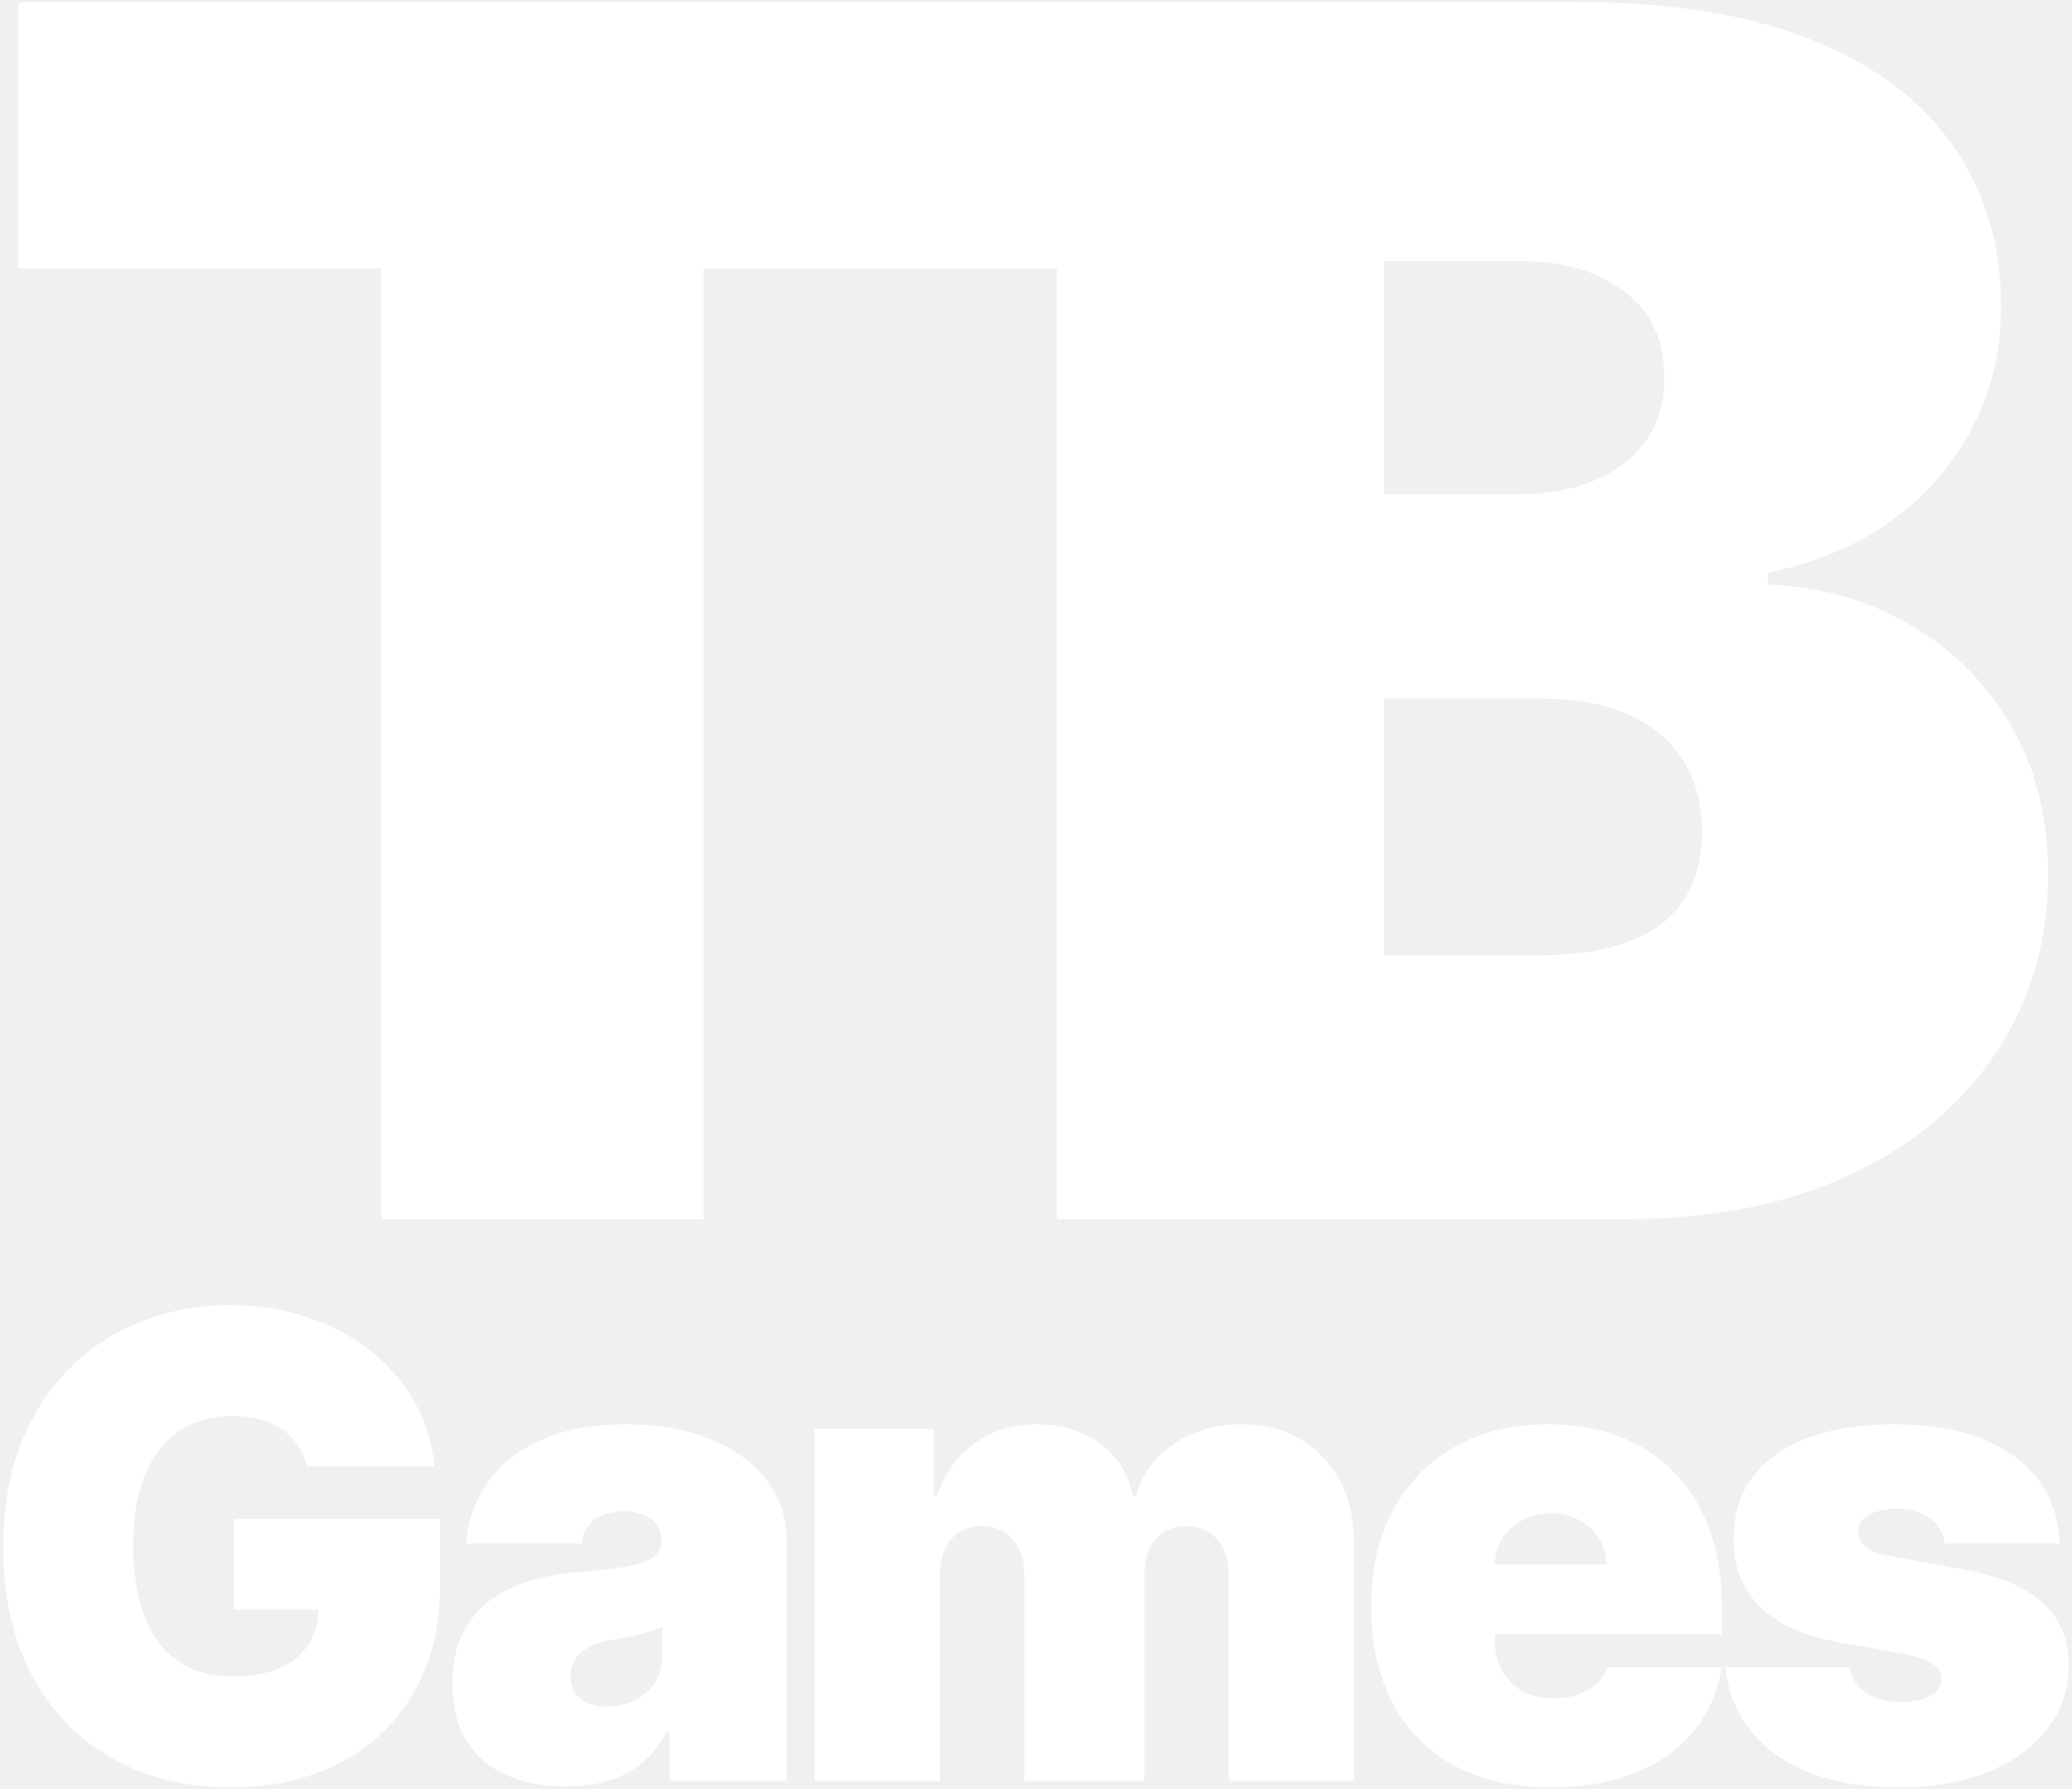
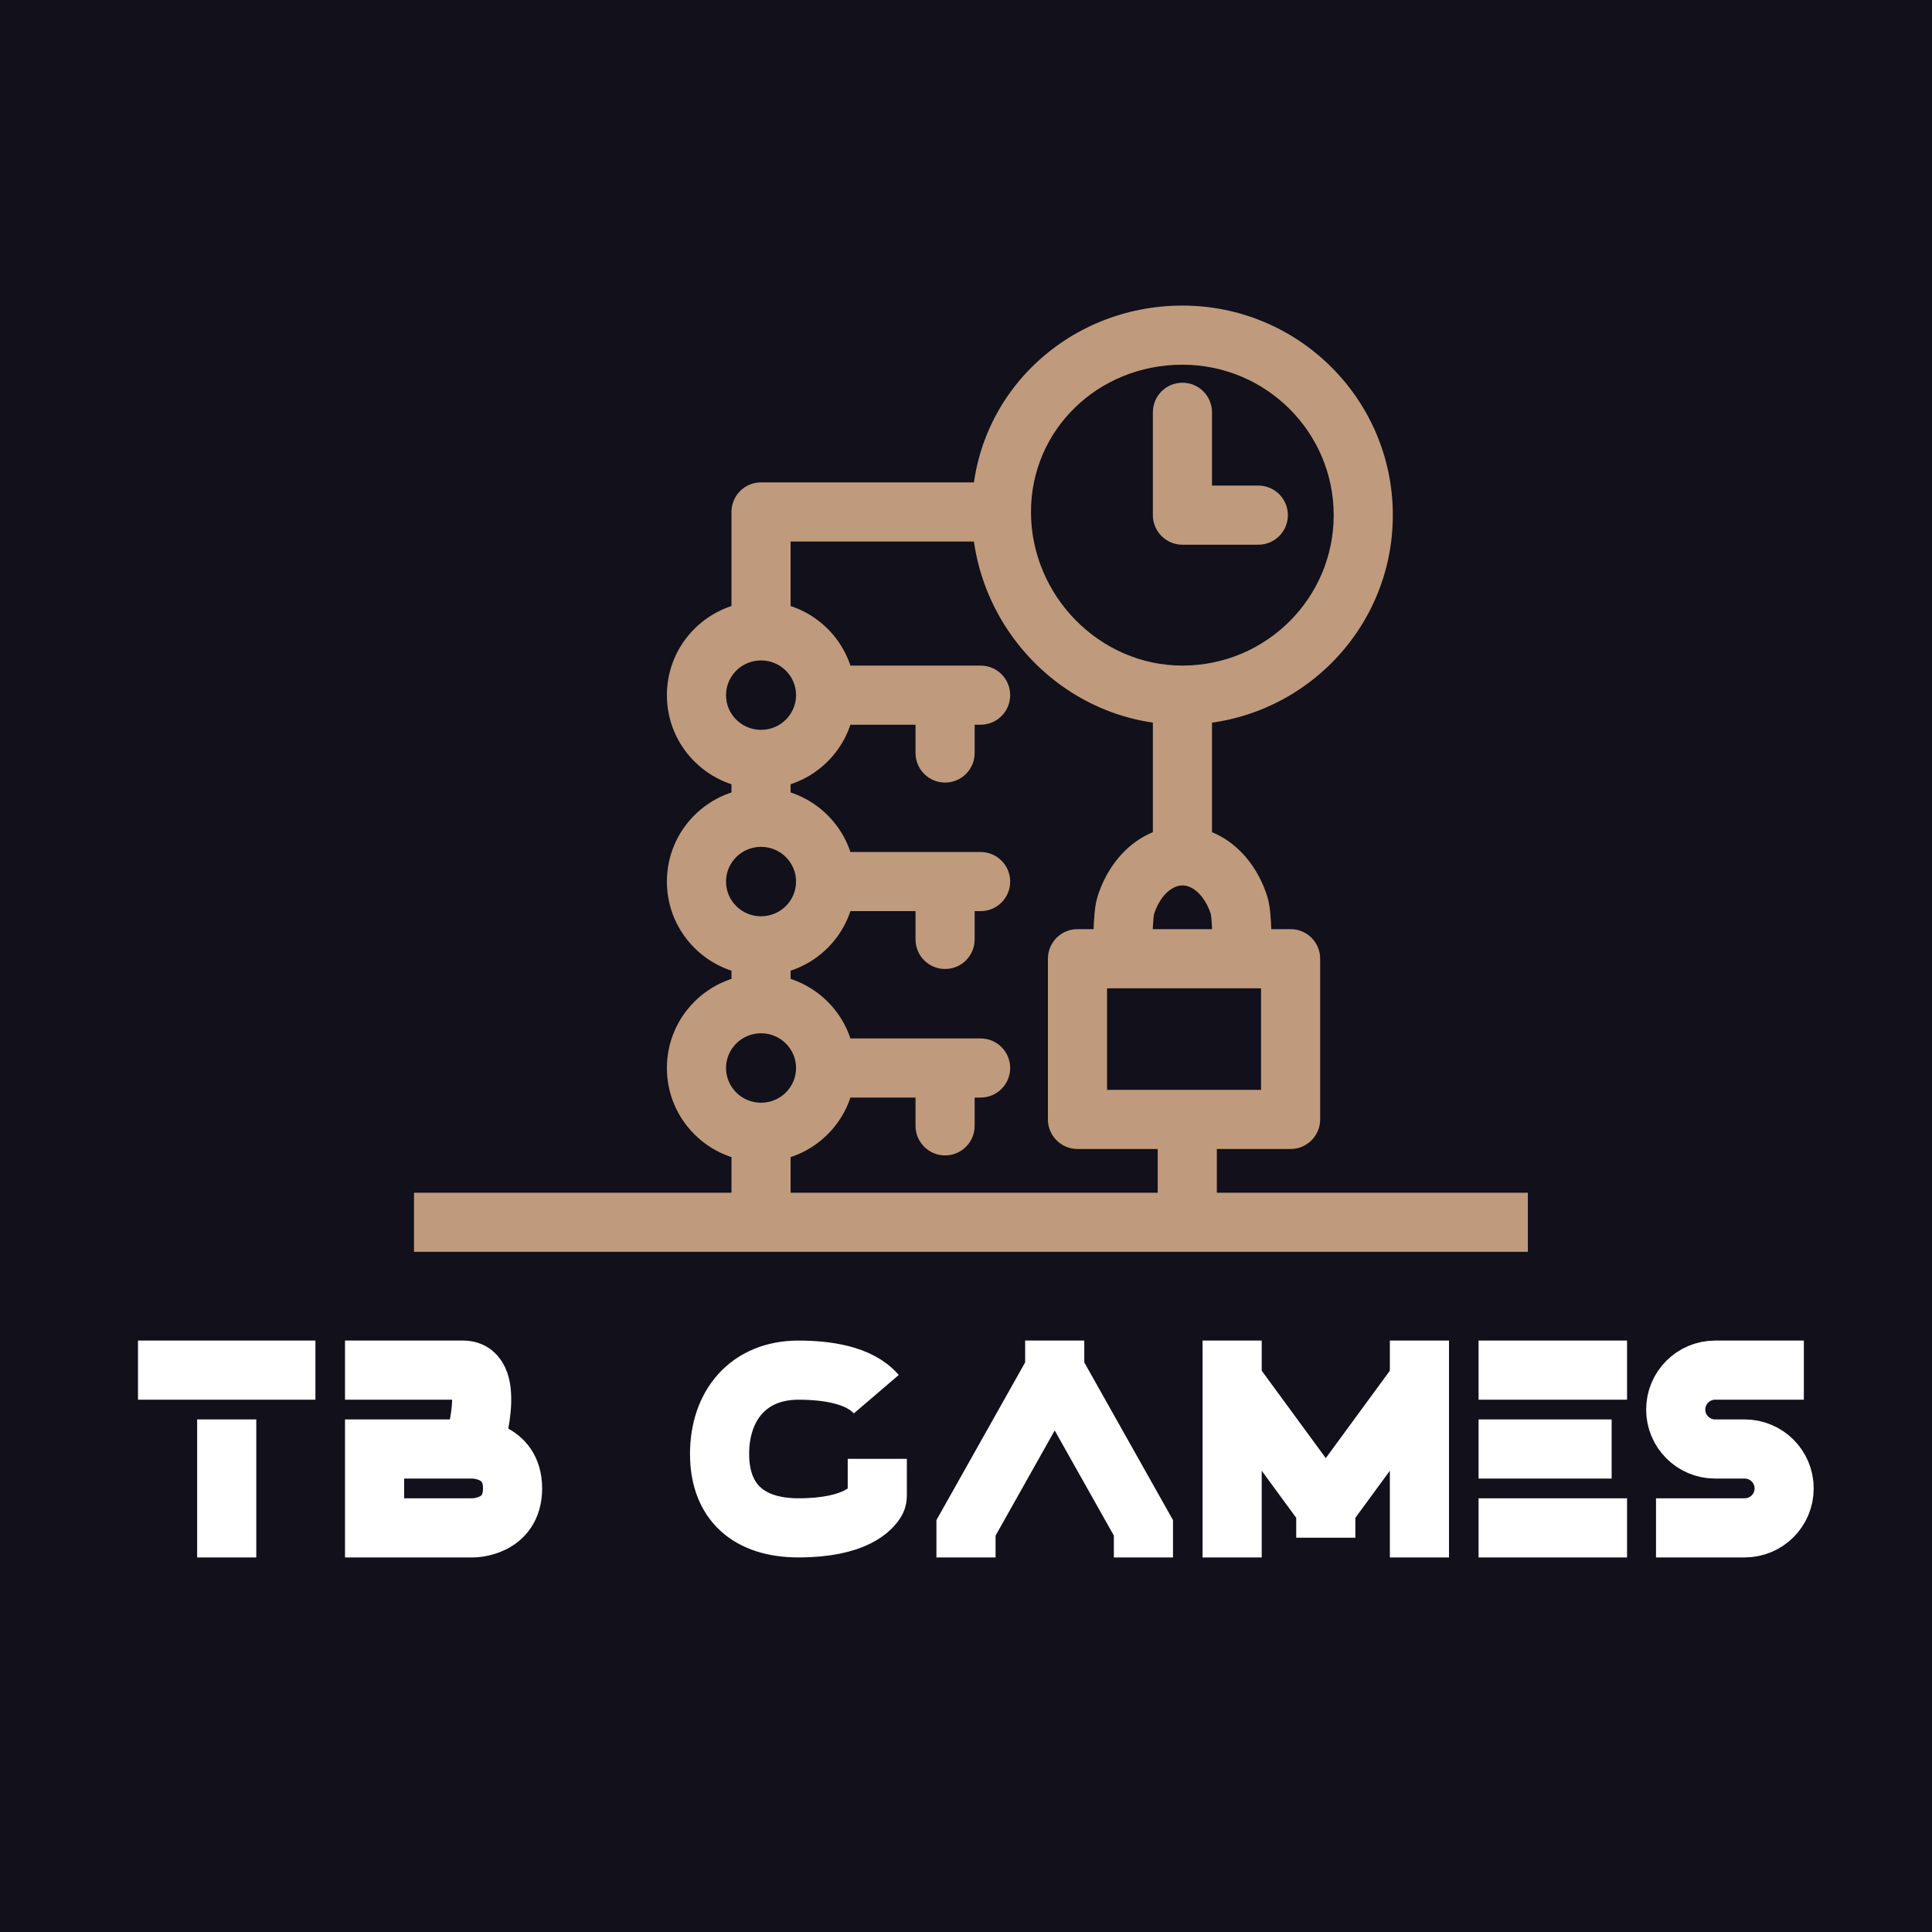
- <svg xmlns="http://www.w3.org/2000/svg" width="95" height="82" viewBox="0 0 95 82" fill="none">
-   <g clip-path="url(#clip0_10_33)">
-     <path d="M0.849 12.303V0.1H48.889V12.303H32.264V55.884H17.474V12.303H0.849ZM48.456 55.884V0.1H72.422C76.632 0.1 80.168 0.672 83.029 1.816C85.907 2.96 88.076 4.576 89.533 6.664C91.008 8.752 91.746 11.213 91.746 14.046C91.746 16.098 91.296 17.968 90.397 19.657C89.515 21.346 88.273 22.762 86.672 23.906C85.071 25.032 83.2 25.813 81.058 26.249V26.793C83.433 26.884 85.593 27.492 87.536 28.618C89.479 29.726 91.026 31.26 92.178 33.222C93.329 35.165 93.905 37.453 93.905 40.086C93.905 43.137 93.113 45.851 91.53 48.23C89.965 50.609 87.734 52.479 84.837 53.841C81.94 55.203 78.486 55.884 74.473 55.884H48.456ZM63.462 43.79H70.479C72.998 43.79 74.887 43.318 76.147 42.374C77.406 41.411 78.036 39.995 78.036 38.125C78.036 36.817 77.739 35.709 77.145 34.802C76.551 33.894 75.706 33.204 74.608 32.731C73.529 32.259 72.224 32.023 70.695 32.023H63.462V43.79ZM63.462 22.653H69.615C70.929 22.653 72.089 22.444 73.097 22.027C74.104 21.609 74.887 21.01 75.445 20.229C76.021 19.43 76.308 18.458 76.308 17.314C76.308 15.589 75.697 14.273 74.473 13.365C73.25 12.439 71.702 11.976 69.831 11.976H63.462V22.653ZM14.079 67.22C13.989 66.849 13.847 66.523 13.652 66.243C13.458 65.956 13.215 65.714 12.924 65.518C12.639 65.315 12.306 65.164 11.924 65.066C11.55 64.961 11.137 64.909 10.686 64.909C9.714 64.909 8.885 65.143 8.198 65.613C7.518 66.082 6.997 66.758 6.636 67.64C6.282 68.523 6.105 69.588 6.105 70.834C6.105 72.095 6.275 73.174 6.615 74.07C6.955 74.967 7.462 75.653 8.135 76.129C8.808 76.606 9.645 76.844 10.644 76.844C11.525 76.844 12.258 76.714 12.841 76.455C13.43 76.196 13.871 75.828 14.163 75.352C14.454 74.876 14.6 74.315 14.6 73.671L15.599 73.776H10.727V69.616H20.179V72.599C20.179 74.561 19.767 76.238 18.941 77.632C18.122 79.019 16.991 80.083 15.547 80.826C14.111 81.561 12.462 81.929 10.602 81.929C8.527 81.929 6.706 81.484 5.137 80.595C3.569 79.705 2.344 78.437 1.462 76.791C0.588 75.145 0.151 73.188 0.151 70.918C0.151 69.139 0.418 67.563 0.952 66.19C1.494 64.818 2.243 63.658 3.201 62.713C4.159 61.76 5.266 61.042 6.522 60.559C7.778 60.069 9.124 59.824 10.561 59.824C11.824 59.824 12.997 60.006 14.079 60.37C15.169 60.727 16.13 61.239 16.963 61.904C17.802 62.562 18.479 63.343 18.993 64.247C19.506 65.15 19.819 66.141 19.93 67.22H14.079ZM25.951 81.887C24.931 81.887 24.029 81.719 23.245 81.382C22.467 81.039 21.857 80.521 21.413 79.828C20.968 79.134 20.746 78.252 20.746 77.18C20.746 76.298 20.895 75.545 21.194 74.921C21.492 74.291 21.909 73.776 22.443 73.377C22.977 72.978 23.599 72.673 24.306 72.463C25.021 72.253 25.792 72.116 26.617 72.053C27.513 71.983 28.231 71.899 28.772 71.801C29.321 71.696 29.716 71.552 29.959 71.37C30.202 71.181 30.323 70.932 30.323 70.624V70.582C30.323 70.162 30.164 69.84 29.845 69.616C29.525 69.391 29.116 69.279 28.616 69.279C28.068 69.279 27.62 69.402 27.273 69.647C26.933 69.885 26.729 70.253 26.659 70.75H21.371C21.44 69.77 21.749 68.866 22.297 68.04C22.853 67.206 23.661 66.541 24.723 66.043C25.785 65.539 27.11 65.287 28.699 65.287C29.845 65.287 30.872 65.424 31.781 65.697C32.69 65.963 33.464 66.338 34.102 66.821C34.741 67.297 35.227 67.858 35.56 68.502C35.9 69.139 36.07 69.833 36.07 70.582V81.635H30.698V79.365H30.573C30.254 79.968 29.865 80.455 29.407 80.826C28.956 81.197 28.439 81.467 27.856 81.635C27.28 81.803 26.645 81.887 25.951 81.887ZM27.825 78.231C28.262 78.231 28.672 78.14 29.053 77.957C29.442 77.775 29.758 77.513 30.001 77.169C30.244 76.826 30.365 76.41 30.365 75.919V74.575C30.212 74.638 30.049 74.697 29.876 74.753C29.709 74.809 29.529 74.862 29.334 74.911C29.147 74.96 28.946 75.005 28.731 75.047C28.522 75.089 28.304 75.128 28.075 75.163C27.631 75.233 27.266 75.349 26.982 75.51C26.704 75.664 26.496 75.856 26.357 76.087C26.225 76.311 26.159 76.564 26.159 76.844C26.159 77.292 26.316 77.635 26.628 77.874C26.94 78.112 27.339 78.231 27.825 78.231ZM37.35 81.635V65.497H42.804V68.565H42.971C43.304 67.556 43.873 66.758 44.678 66.169C45.483 65.581 46.441 65.287 47.551 65.287C48.675 65.287 49.644 65.588 50.456 66.19C51.268 66.786 51.757 67.577 51.923 68.565H52.09C52.361 67.577 52.937 66.786 53.818 66.19C54.699 65.588 55.733 65.287 56.92 65.287C58.454 65.287 59.696 65.784 60.647 66.779C61.605 67.773 62.084 69.097 62.084 70.75V81.635H56.337V72.221C56.337 71.514 56.16 70.96 55.806 70.561C55.452 70.155 54.977 69.952 54.38 69.952C53.79 69.952 53.322 70.155 52.975 70.561C52.635 70.96 52.465 71.514 52.465 72.221V81.635H46.968V72.221C46.968 71.514 46.791 70.96 46.437 70.561C46.084 70.155 45.608 69.952 45.011 69.952C44.616 69.952 44.276 70.043 43.991 70.225C43.706 70.407 43.484 70.67 43.325 71.013C43.172 71.349 43.096 71.752 43.096 72.221V81.635H37.35ZM71.114 81.929C69.406 81.929 67.935 81.6 66.7 80.941C65.472 80.276 64.524 79.323 63.858 78.084C63.199 76.837 62.869 75.345 62.869 73.608C62.869 71.941 63.202 70.484 63.868 69.237C64.534 67.991 65.475 67.02 66.689 66.327C67.904 65.634 69.337 65.287 70.989 65.287C72.196 65.287 73.289 65.476 74.268 65.854C75.246 66.232 76.082 66.782 76.777 67.504C77.471 68.218 78.005 69.087 78.38 70.109C78.754 71.132 78.942 72.284 78.942 73.566V74.911H64.659V71.717H73.654C73.647 71.254 73.529 70.848 73.3 70.498C73.078 70.141 72.776 69.864 72.394 69.668C72.019 69.465 71.592 69.363 71.114 69.363C70.648 69.363 70.222 69.465 69.833 69.668C69.445 69.864 69.132 70.137 68.896 70.487C68.667 70.838 68.546 71.248 68.532 71.717V75.163C68.532 75.681 68.639 76.144 68.855 76.55C69.07 76.956 69.379 77.275 69.781 77.506C70.184 77.737 70.669 77.853 71.238 77.853C71.634 77.853 71.995 77.796 72.321 77.684C72.654 77.572 72.939 77.411 73.175 77.201C73.411 76.984 73.584 76.725 73.695 76.424H78.942C78.761 77.544 78.335 78.518 77.661 79.344C76.988 80.164 76.096 80.801 74.986 81.257C73.883 81.705 72.592 81.929 71.114 81.929ZM94.436 70.75H89.148C89.121 70.421 89.006 70.137 88.805 69.899C88.603 69.661 88.343 69.479 88.024 69.353C87.712 69.22 87.365 69.153 86.983 69.153C86.49 69.153 86.067 69.244 85.713 69.426C85.359 69.609 85.186 69.868 85.192 70.204C85.186 70.442 85.286 70.663 85.494 70.866C85.71 71.069 86.123 71.227 86.733 71.338L89.981 71.927C91.619 72.228 92.837 72.736 93.635 73.45C94.44 74.158 94.846 75.107 94.853 76.298C94.846 77.446 94.506 78.444 93.833 79.292C93.166 80.132 92.254 80.784 91.095 81.246C89.943 81.701 88.628 81.929 87.15 81.929C84.707 81.929 82.795 81.424 81.414 80.416C80.04 79.407 79.273 78.077 79.113 76.424H84.818C84.894 76.935 85.144 77.331 85.567 77.611C85.997 77.884 86.539 78.02 87.191 78.02C87.719 78.02 88.152 77.93 88.492 77.747C88.839 77.565 89.016 77.306 89.023 76.97C89.016 76.662 88.864 76.417 88.565 76.234C88.274 76.052 87.816 75.905 87.191 75.793L84.36 75.289C82.729 75.002 81.507 74.455 80.695 73.65C79.883 72.844 79.481 71.808 79.488 70.54C79.481 69.419 79.772 68.47 80.362 67.693C80.959 66.908 81.809 66.313 82.913 65.907C84.023 65.493 85.338 65.287 86.858 65.287C89.169 65.287 90.991 65.77 92.323 66.737C93.663 67.703 94.367 69.041 94.436 70.75Z" fill="white" />
-   </g>
-   <defs>
-     <clipPath id="clip0_10_33">
-       <rect width="95" height="82" fill="white" />
-     </clipPath>
-   </defs>
+ <svg xmlns="http://www.w3.org/2000/svg" width="196" height="196" viewBox="0 0 196 196" fill="none">
+   <rect width="196" height="196" fill="#11101B" />
+   <path d="M152 127H155V121H152V127ZM130.931 113.565V116.565C132.588 116.565 133.931 115.222 133.931 113.565H130.931ZM109.31 113.565H106.31C106.31 115.222 107.653 116.565 109.31 116.565V113.565ZM109.31 97.261V94.261C107.653 94.261 106.31 95.604 106.31 97.261H109.31ZM130.931 97.261H133.931C133.931 95.604 132.588 94.261 130.931 94.261V97.261ZM45 121H42V127H45V121ZM77.207 51.935V48.935C75.55 48.935 74.207 50.278 74.207 51.935H77.207ZM99.483 111.348C101.14 111.348 102.483 110.005 102.483 108.348C102.483 106.691 101.14 105.348 99.483 105.348V111.348ZM92.879 114.217C92.879 115.874 94.222 117.217 95.879 117.217C97.536 117.217 98.879 115.874 98.879 114.217H92.879ZM99.483 92.435C101.14 92.435 102.483 91.092 102.483 89.435C102.483 87.778 101.14 86.435 99.483 86.435V92.435ZM92.879 95.304C92.879 96.961 94.222 98.304 95.879 98.304C97.536 98.304 98.879 96.961 98.879 95.304H92.879ZM99.483 73.522C101.14 73.522 102.483 72.179 102.483 70.522C102.483 68.865 101.14 67.522 99.483 67.522V73.522ZM92.879 76.391C92.879 78.048 94.222 79.391 95.879 79.391C97.536 79.391 98.879 78.048 98.879 76.391H92.879ZM123.017 97.261C123.017 98.918 124.36 100.261 126.017 100.261C127.674 100.261 129.017 98.918 129.017 97.261H123.017ZM110.897 97.261C110.897 98.918 112.24 100.261 113.897 100.261C115.553 100.261 116.897 98.918 116.897 97.261L110.897 97.261ZM119.957 52.261H116.957C116.957 53.918 118.3 55.261 119.957 55.261V52.261ZM122.957 41.826C122.957 40.169 121.614 38.826 119.957 38.826C118.3 38.826 116.957 40.169 116.957 41.826H122.957ZM127.655 55.261C129.312 55.261 130.655 53.918 130.655 52.261C130.655 50.604 129.312 49.261 127.655 49.261V55.261ZM120.448 127H152V121H120.448V127ZM123.448 124V113.565H117.448V124H123.448ZM120.448 116.565H130.931V110.565H120.448V116.565ZM120.448 110.565H109.31V116.565H120.448V110.565ZM112.31 113.565V97.261H106.31V113.565H112.31ZM127.931 97.261V113.565H133.931V97.261H127.931ZM122.957 86.826V70.522H116.957V86.826H122.957ZM45 127H77.207V121H45V127ZM77.207 127H120.448V121H77.207V127ZM77.207 54.935H101.593V48.935H77.207V54.935ZM83.759 111.348H95.879V105.348H83.759V111.348ZM95.879 111.348H99.483V105.348H95.879V111.348ZM92.879 108.348V114.217H98.879V108.348H92.879ZM80.759 108.348C80.759 110.28 79.181 111.87 77.207 111.87V117.87C82.469 117.87 86.759 113.62 86.759 108.348H80.759ZM77.207 111.87C75.232 111.87 73.655 110.28 73.655 108.348H67.655C67.655 113.62 71.945 117.87 77.207 117.87V111.87ZM73.655 108.348C73.655 106.416 75.232 104.826 77.207 104.826V98.826C71.945 98.826 67.655 103.076 67.655 108.348H73.655ZM77.207 104.826C79.181 104.826 80.759 106.416 80.759 108.348H86.759C86.759 103.076 82.469 98.826 77.207 98.826V104.826ZM83.759 92.435H95.879V86.435H83.759V92.435ZM95.879 92.435H99.483V86.435H95.879V92.435ZM92.879 89.435V95.304H98.879V89.435H92.879ZM80.759 89.435C80.759 91.367 79.181 92.957 77.207 92.957V98.957C82.469 98.957 86.759 94.707 86.759 89.435H80.759ZM77.207 92.957C75.232 92.957 73.655 91.367 73.655 89.435H67.655C67.655 94.707 71.945 98.957 77.207 98.957V92.957ZM73.655 89.435C73.655 87.503 75.232 85.913 77.207 85.913V79.913C71.945 79.913 67.655 84.163 67.655 89.435H73.655ZM77.207 85.913C79.181 85.913 80.759 87.503 80.759 89.435H86.759C86.759 84.163 82.469 79.913 77.207 79.913V85.913ZM83.759 73.522H95.879V67.522H83.759V73.522ZM95.879 73.522H99.483V67.522H95.879V73.522ZM92.879 70.522V76.391H98.879V70.522H92.879ZM80.759 70.522C80.759 72.454 79.181 74.043 77.207 74.043V80.043C82.469 80.043 86.759 75.793 86.759 70.522H80.759ZM77.207 74.043C75.232 74.043 73.655 72.454 73.655 70.522H67.655C67.655 75.793 71.945 80.043 77.207 80.043V74.043ZM73.655 70.522C73.655 68.59 75.232 67 77.207 67V61C71.945 61 67.655 65.25 67.655 70.522H73.655ZM77.207 67C79.181 67 80.759 68.59 80.759 70.522H86.759C86.759 65.25 82.469 61 77.207 61V67ZM80.207 64V51.935H74.207V64H80.207ZM80.207 82.913V77.043H74.207V82.913H80.207ZM80.207 101.826V95.957H74.207V101.826H80.207ZM74.207 114.87V124H80.207V114.87H74.207ZM109.31 100.261H130.931V94.261H109.31V100.261ZM129.017 97.261C129.017 96.729 129.018 95.577 128.978 94.424C128.958 93.849 128.926 93.241 128.875 92.691C128.83 92.212 128.751 91.535 128.568 90.954L122.847 92.763C122.82 92.677 122.858 92.789 122.901 93.248C122.937 93.636 122.963 94.116 122.981 94.635C123.018 95.668 123.017 96.722 123.017 97.261H129.017ZM128.568 90.954C128.16 89.664 127.549 88.449 126.742 87.393L121.974 91.034C122.323 91.492 122.629 92.075 122.847 92.763L128.568 90.954ZM126.742 87.393C125.936 86.337 124.935 85.442 123.769 84.81L120.908 90.084C121.253 90.27 121.624 90.577 121.974 91.034L126.742 87.393ZM123.769 84.81C122.598 84.174 121.3 83.826 119.957 83.826L119.957 89.826C120.249 89.826 120.569 89.9 120.908 90.084L123.769 84.81ZM119.957 83.826C118.614 83.826 117.316 84.174 116.144 84.81L119.006 90.084C119.345 89.9 119.665 89.826 119.957 89.826L119.957 83.826ZM116.144 84.81C114.979 85.442 113.978 86.337 113.171 87.393L117.94 91.034C118.289 90.577 118.661 90.27 119.006 90.084L116.144 84.81ZM113.171 87.393C112.365 88.449 111.754 89.664 111.346 90.954L117.067 92.763C117.285 92.075 117.591 91.492 117.94 91.034L113.171 87.393ZM111.346 90.954C111.162 91.535 111.084 92.212 111.039 92.691C110.988 93.241 110.956 93.849 110.936 94.424C110.896 95.577 110.897 96.729 110.897 97.261L116.897 97.261C116.897 96.722 116.896 95.668 116.932 94.635C116.951 94.116 116.977 93.636 117.013 93.248C117.056 92.789 117.094 92.677 117.067 92.763L111.346 90.954ZM135.302 52.261C135.302 60.676 128.445 67.522 119.957 67.522V73.522C131.732 73.522 141.302 64.016 141.302 52.261H135.302ZM119.957 67.522C111.534 67.522 104.593 60.415 104.593 51.935H98.593C98.593 63.625 108.117 73.522 119.957 73.522V67.522ZM104.593 51.935C104.593 43.593 111.394 37 119.957 37V31C108.257 31 98.593 40.106 98.593 51.935H104.593ZM119.957 37C128.445 37 135.302 43.846 135.302 52.261H141.302C141.302 40.506 131.732 31 119.957 31V37ZM122.957 52.261V41.826H116.957V52.261H122.957ZM119.957 55.261H127.655V49.261H119.957V55.261Z" fill="#BF9A7C" />
+   <path d="M14 139H32M23 144V158M35 139C35 139 43.5 139 47 139C50.5 139 48 147 48 147M48 147C48 147 52 147 52 151C52 155 48 155 48 155H38V147H48ZM88.898 141.442C87.21 139.469 83.859 139 81 139C75.916 139 73 142.593 73 147.5C73 152.407 75.979 155 81 155C86.82 155 88.472 152.992 88.88 152.262C88.974 152.094 89 151.903 89 151.711V148M107 139L98 155V158M107 139L116 155V158M107 139V136M125 158V140.038M125 136V140.038M144 136V140.038M144 158V140.038M144 140.038L134.5 153M134.5 153L125 140.038M134.5 153V156M150 139H165.063M150 147H163.5M150 155H165.063M183 139H174C171.791 139 170 140.791 170 143V143C170 145.209 171.791 147 174 147H177C179.209 147 181 148.791 181 151V151C181 153.209 179.209 155 177 155H168" stroke="white" stroke-width="6" />
</svg>
